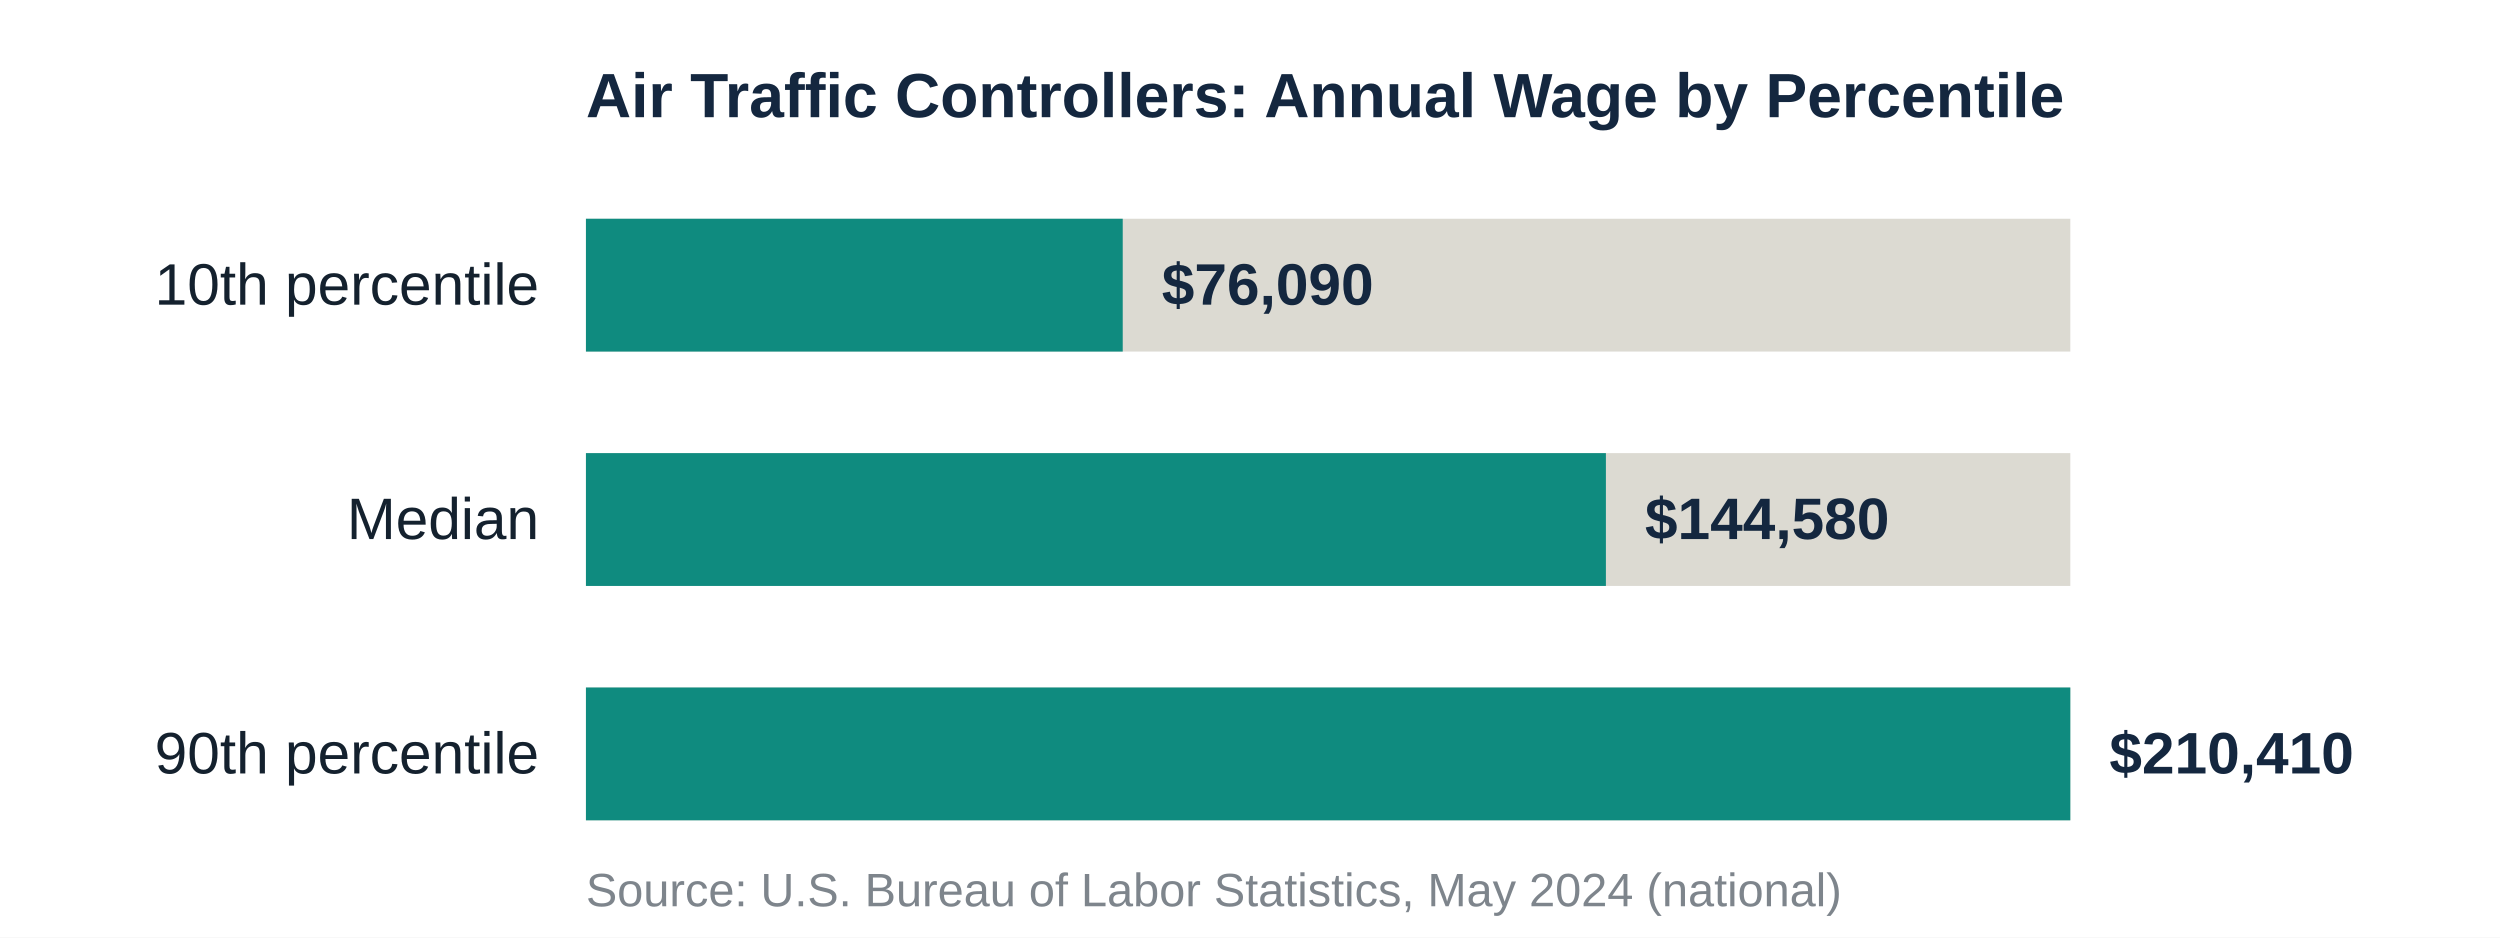
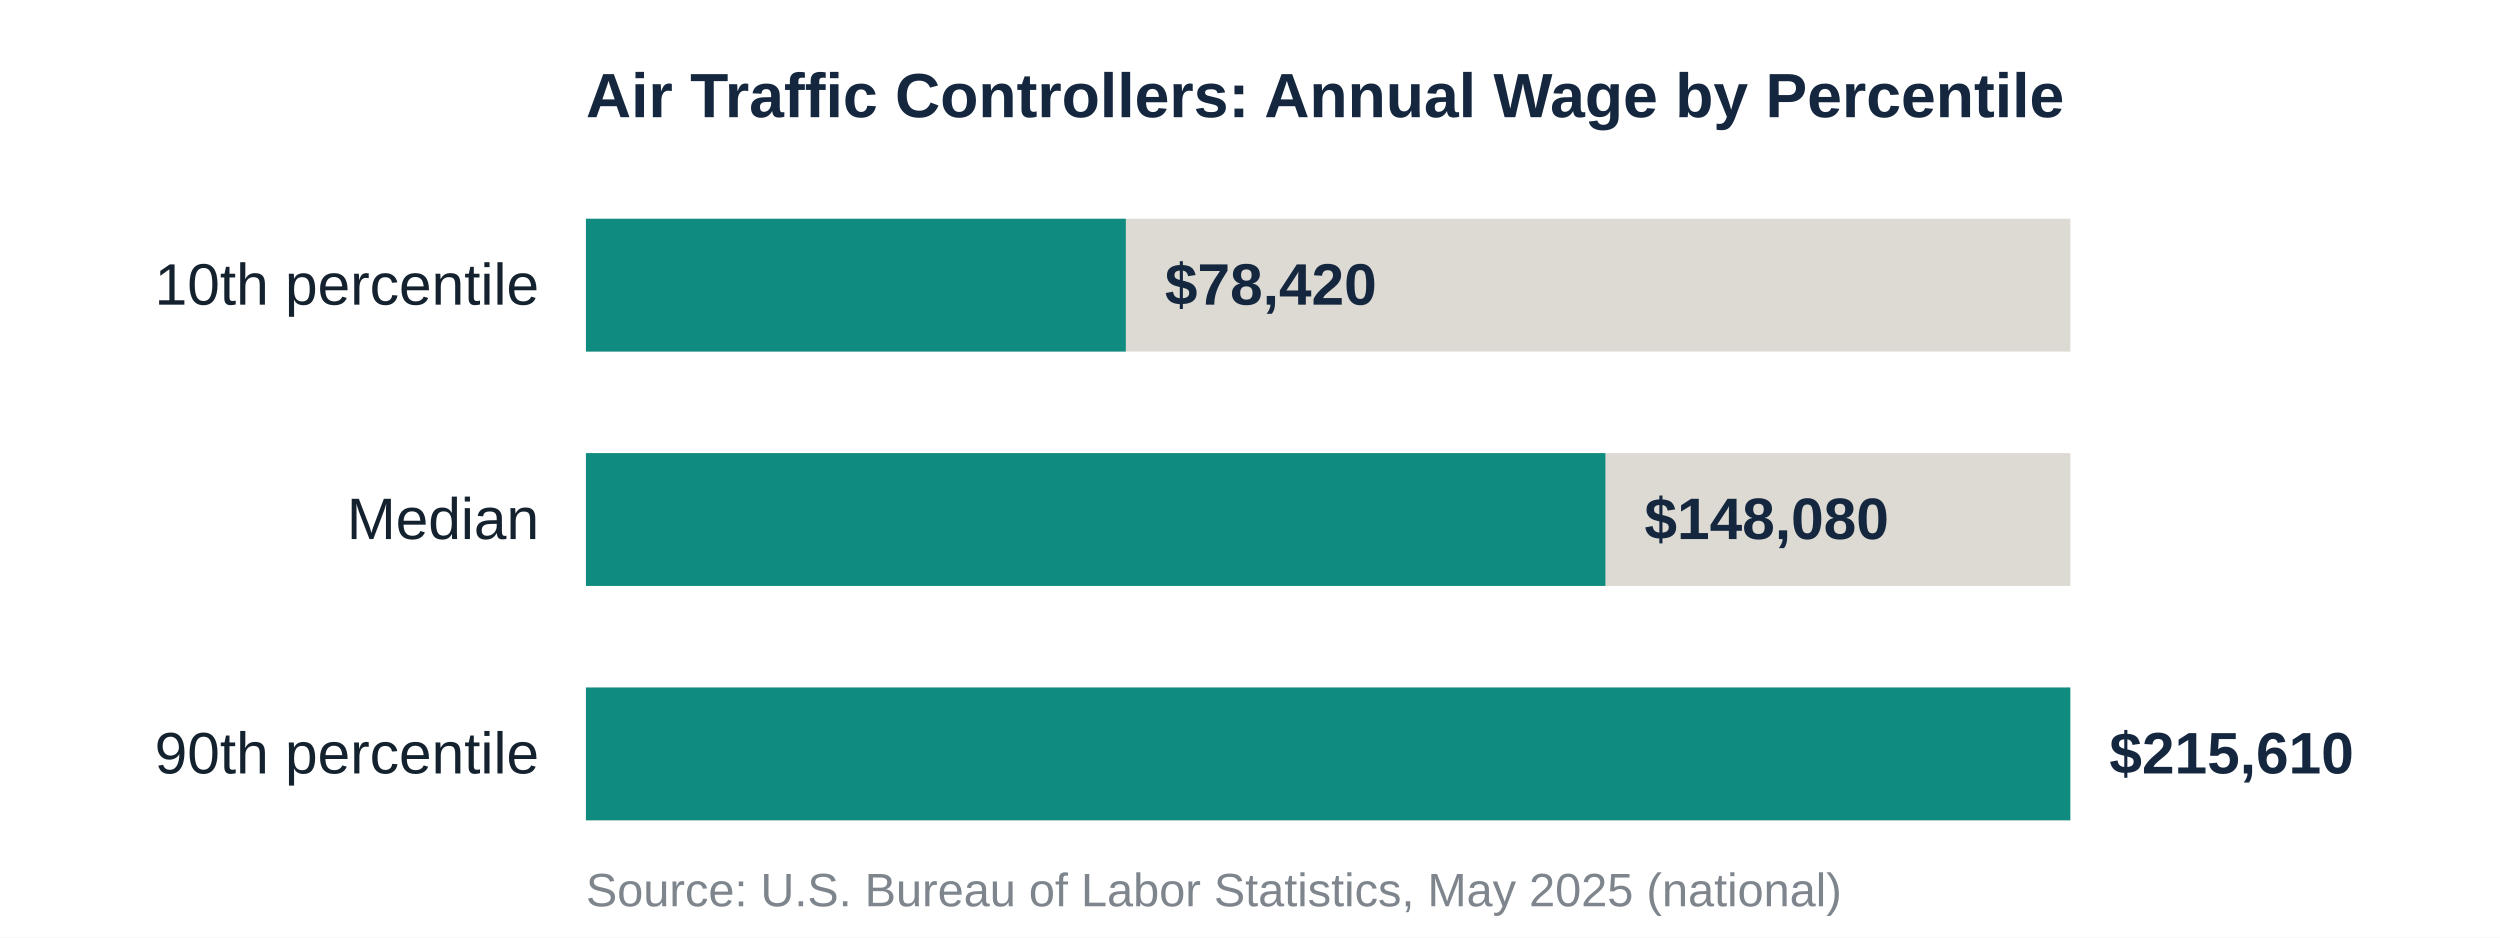
<svg xmlns="http://www.w3.org/2000/svg" viewBox="0 0 640 240" font-family="Arial, sans-serif">
  <rect x="0" y="0" width="640" height="240" fill="white" />
  <text x="150" y="30" font-size="16" font-weight="700" fill="#14273f">Air Traffic Controllers: Annual Wage by Percentile</text>
  <text x="138" y="78" text-anchor="end" font-size="15" fill="#14212e" font-family="Arial, sans-serif">10th percentile</text>
  <rect x="150" y="56" width="380" height="34" fill="#dcdad2" />
-   <rect x="150" y="56" width="137.418" height="34" fill="#0f8b7f" />
-   <text x="297.418" y="78" font-size="15" font-weight="700" fill="#14273f" font-family="Arial, sans-serif">$76,090</text>
+   <rect x="150" y="56" width="138.211" height="34" fill="#0f8b7f" />
+   <text x="298.211" y="78" font-size="15" font-weight="700" fill="#14273f" font-family="Arial, sans-serif">$78,420</text>
  <text x="138" y="138" text-anchor="end" font-size="15" fill="#14212e" font-family="Arial, sans-serif">Median</text>
  <rect x="150" y="116" width="380" height="34" fill="#dcdad2" />
-   <rect x="150" y="116" width="261.111" height="34" fill="#0f8b7f" />
-   <text x="421.111" y="138" font-size="15" font-weight="700" fill="#14273f" font-family="Arial, sans-serif">$144,580</text>
+   <rect x="150" y="116" width="260.982" height="34" fill="#0f8b7f" />
+   <text x="420.982" y="138" font-size="15" font-weight="700" fill="#14273f" font-family="Arial, sans-serif">$148,080</text>
  <text x="138" y="198" text-anchor="end" font-size="15" fill="#14212e" font-family="Arial, sans-serif">90th percentile</text>
  <rect x="150" y="176" width="380" height="34" fill="#dcdad2" />
  <rect x="150" y="176" width="380" height="34" fill="#0f8b7f" />
-   <text x="540" y="198" font-size="15" font-weight="700" fill="#14273f" font-family="Arial, sans-serif">$210,410</text>
-   <text x="150" y="232" font-size="12" fill="#14212e" opacity="0.55">Source: U.S. Bureau of Labor Statistics, May 2024 (national)</text>
+   <text x="540" y="198" font-size="15" font-weight="700" fill="#14273f" font-family="Arial, sans-serif">$215,610</text>
+   <text x="150" y="232" font-size="12" fill="#14212e" opacity="0.55">Source: U.S. Bureau of Labor Statistics, May 2025 (national)</text>
</svg>
